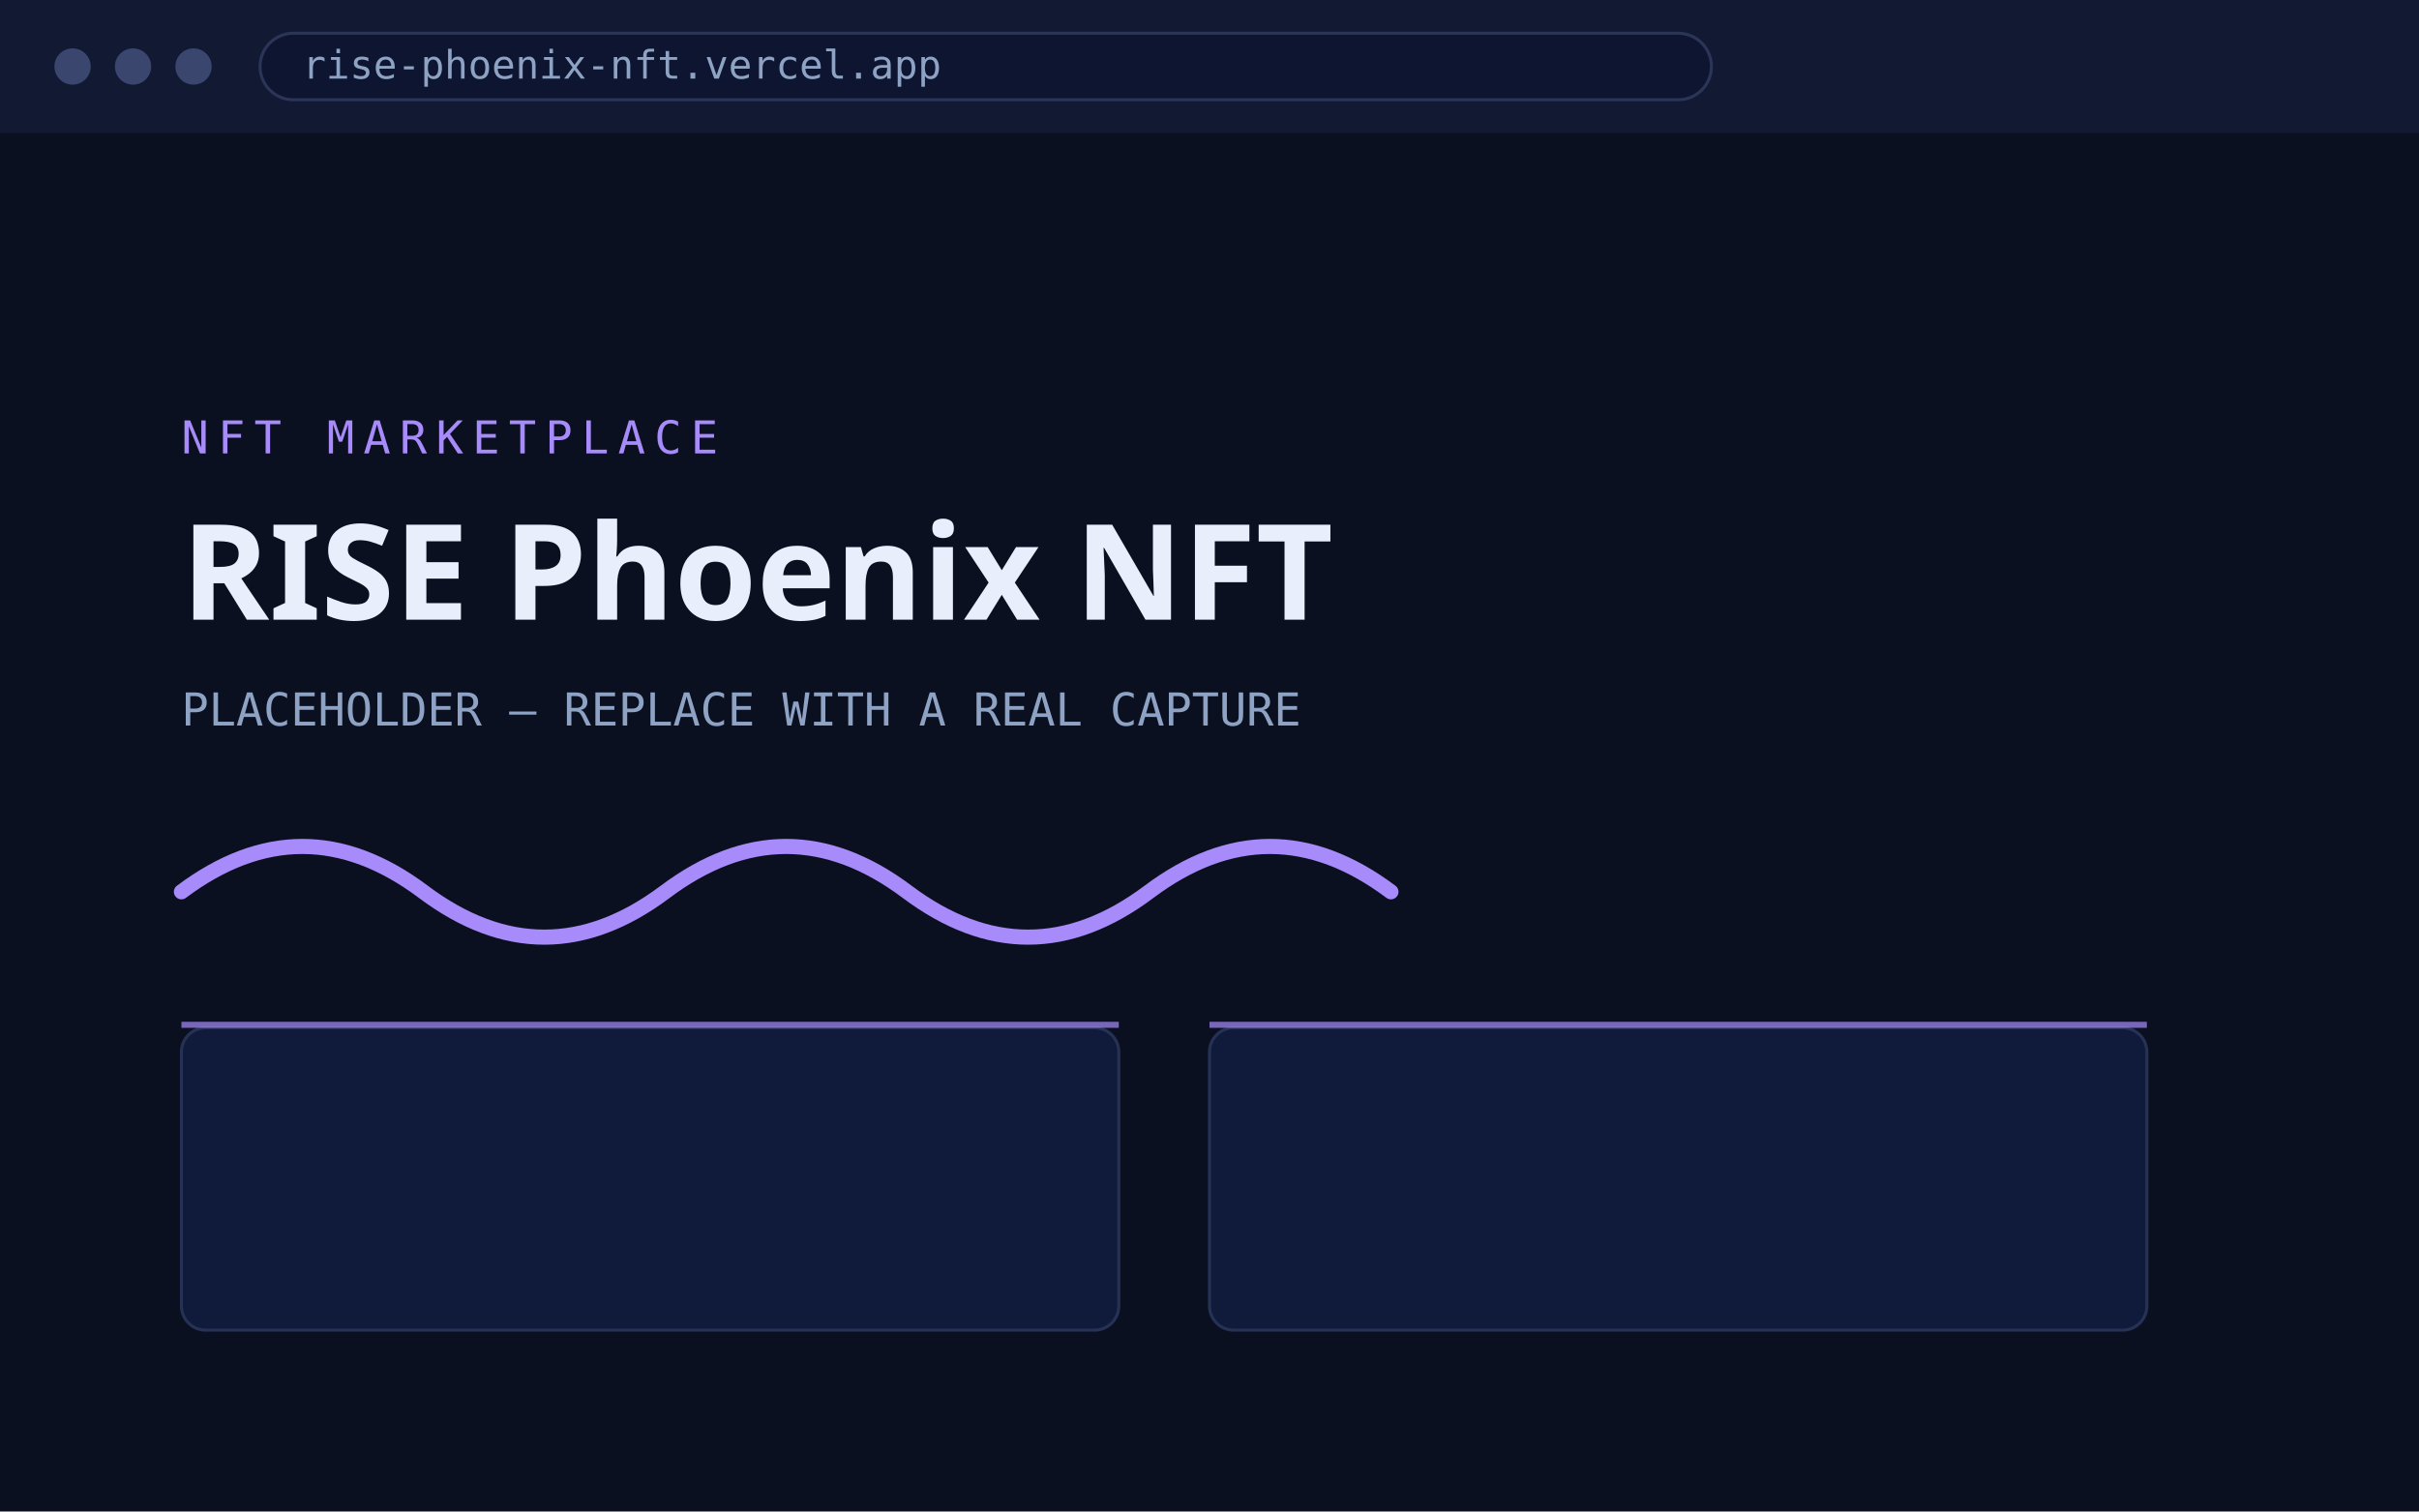
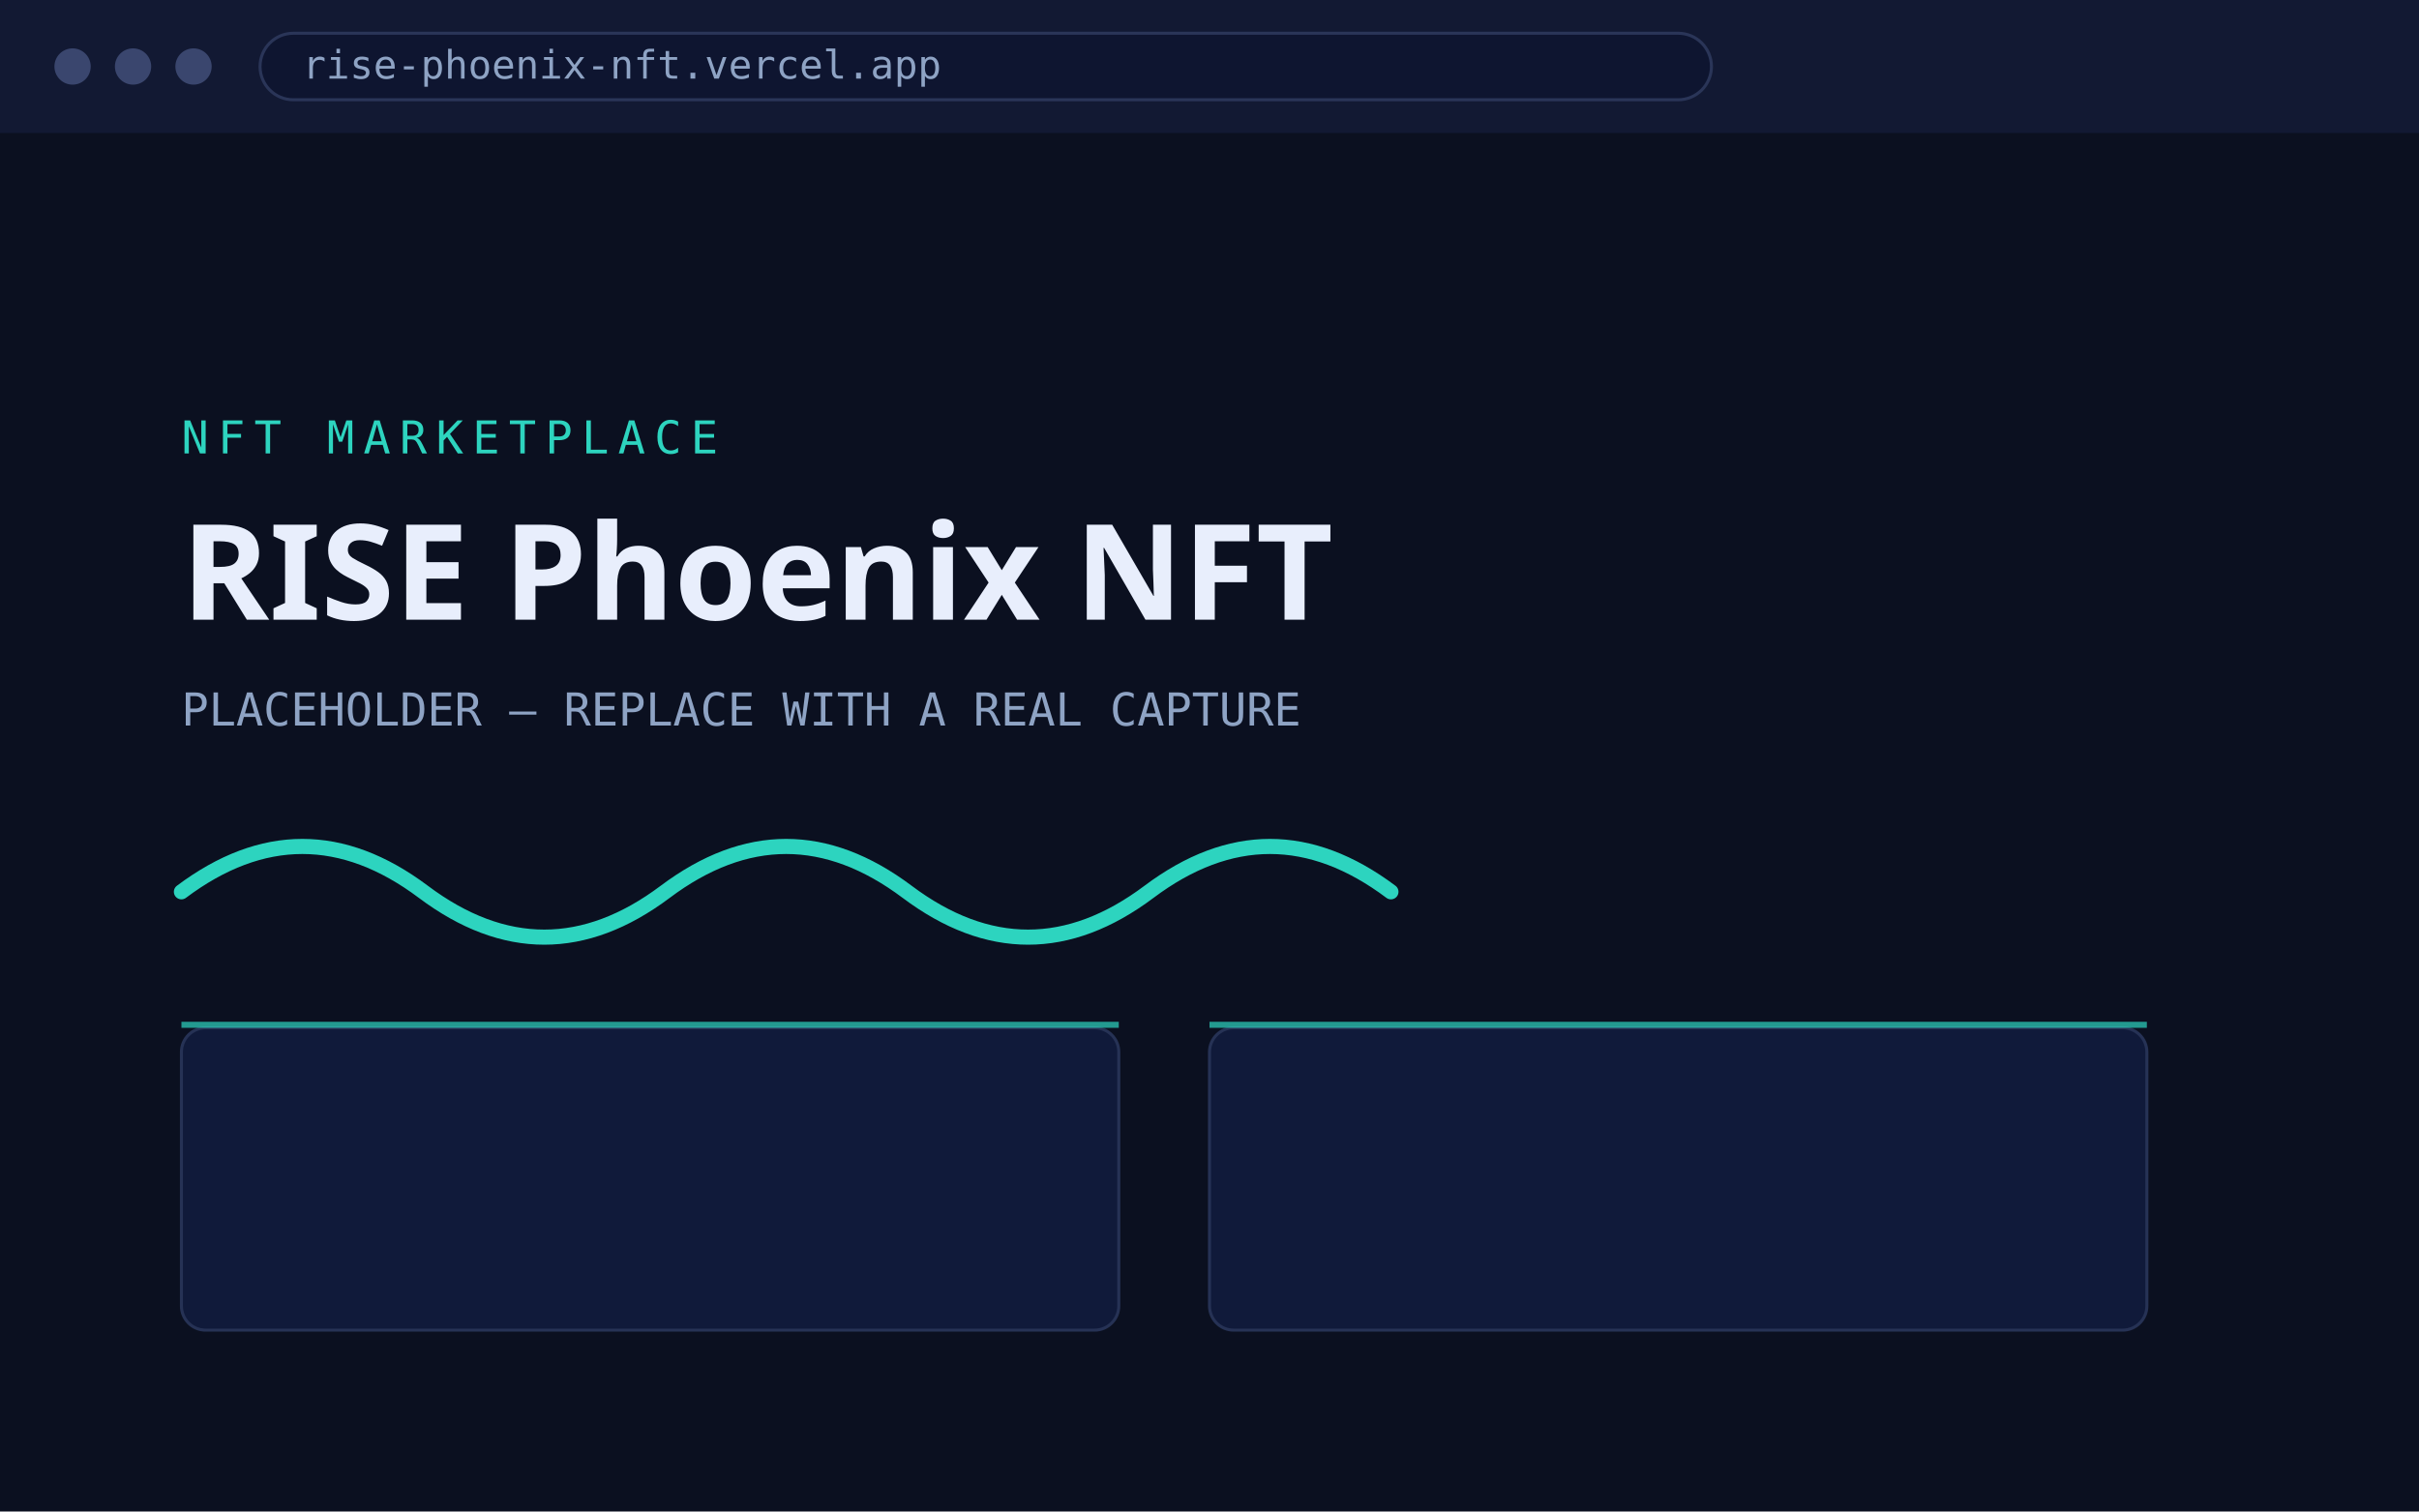
<svg xmlns="http://www.w3.org/2000/svg" viewBox="0 0 800 500">
  <rect width="800" height="500" fill="#0b1020" />
  <rect width="800" height="44" fill="#121933" />
  <circle cx="24" cy="22" r="6" fill="#3a466e" />
  <circle cx="44" cy="22" r="6" fill="#3a466e" />
  <circle cx="64" cy="22" r="6" fill="#3a466e" />
  <rect x="86" y="11" width="480" height="22" rx="11" fill="#0e1530" stroke="#2a3558" />
  <text x="100" y="26" font-family="monospace" font-size="13" fill="#8ea3c4">rise-phoenix-nft.vercel.app</text>
-   <text x="60" y="150" font-family="monospace" font-size="15" letter-spacing="3" fill="#a78bfa">NFT MARKETPLACE</text>
+   <text x="60" y="150" font-family="monospace" font-size="15" letter-spacing="3" fill="#2dd4bf">NFT MARKETPLACE</text>
  <text x="60" y="205" font-family="sans-serif" font-size="44" font-weight="bold" fill="#e8eefc">RISE Phoenix NFT</text>
  <text x="60" y="240" font-family="monospace" font-size="15" fill="#8ea3c4">PLACEHOLDER — REPLACE WITH A REAL CAPTURE</text>
-   <path d="M60 295 q 40 -30 80 0 t 80 0 t 80 0 t 80 0 t 80 0" stroke="#a78bfa" stroke-width="5" fill="none" stroke-linecap="round" />
+   <path d="M60 295 q 40 -30 80 0 t 80 0 t 80 0 t 80 0 t 80 0" stroke="#2dd4bf" stroke-width="5" fill="none" stroke-linecap="round" />
  <rect x="60" y="340" width="310" height="100" rx="8" fill="#101a3a" stroke="#263255" />
  <rect x="400" y="340" width="310" height="100" rx="8" fill="#101a3a" stroke="#263255" />
-   <rect x="60" y="338" width="310" height="2" fill="#a78bfa" opacity="0.7" />
-   <rect x="400" y="338" width="310" height="2" fill="#a78bfa" opacity="0.7" />
+   <rect x="60" y="338" width="310" height="2" fill="#2dd4bf" opacity="0.7" />
+   <rect x="400" y="338" width="310" height="2" fill="#2dd4bf" opacity="0.7" />
</svg>
